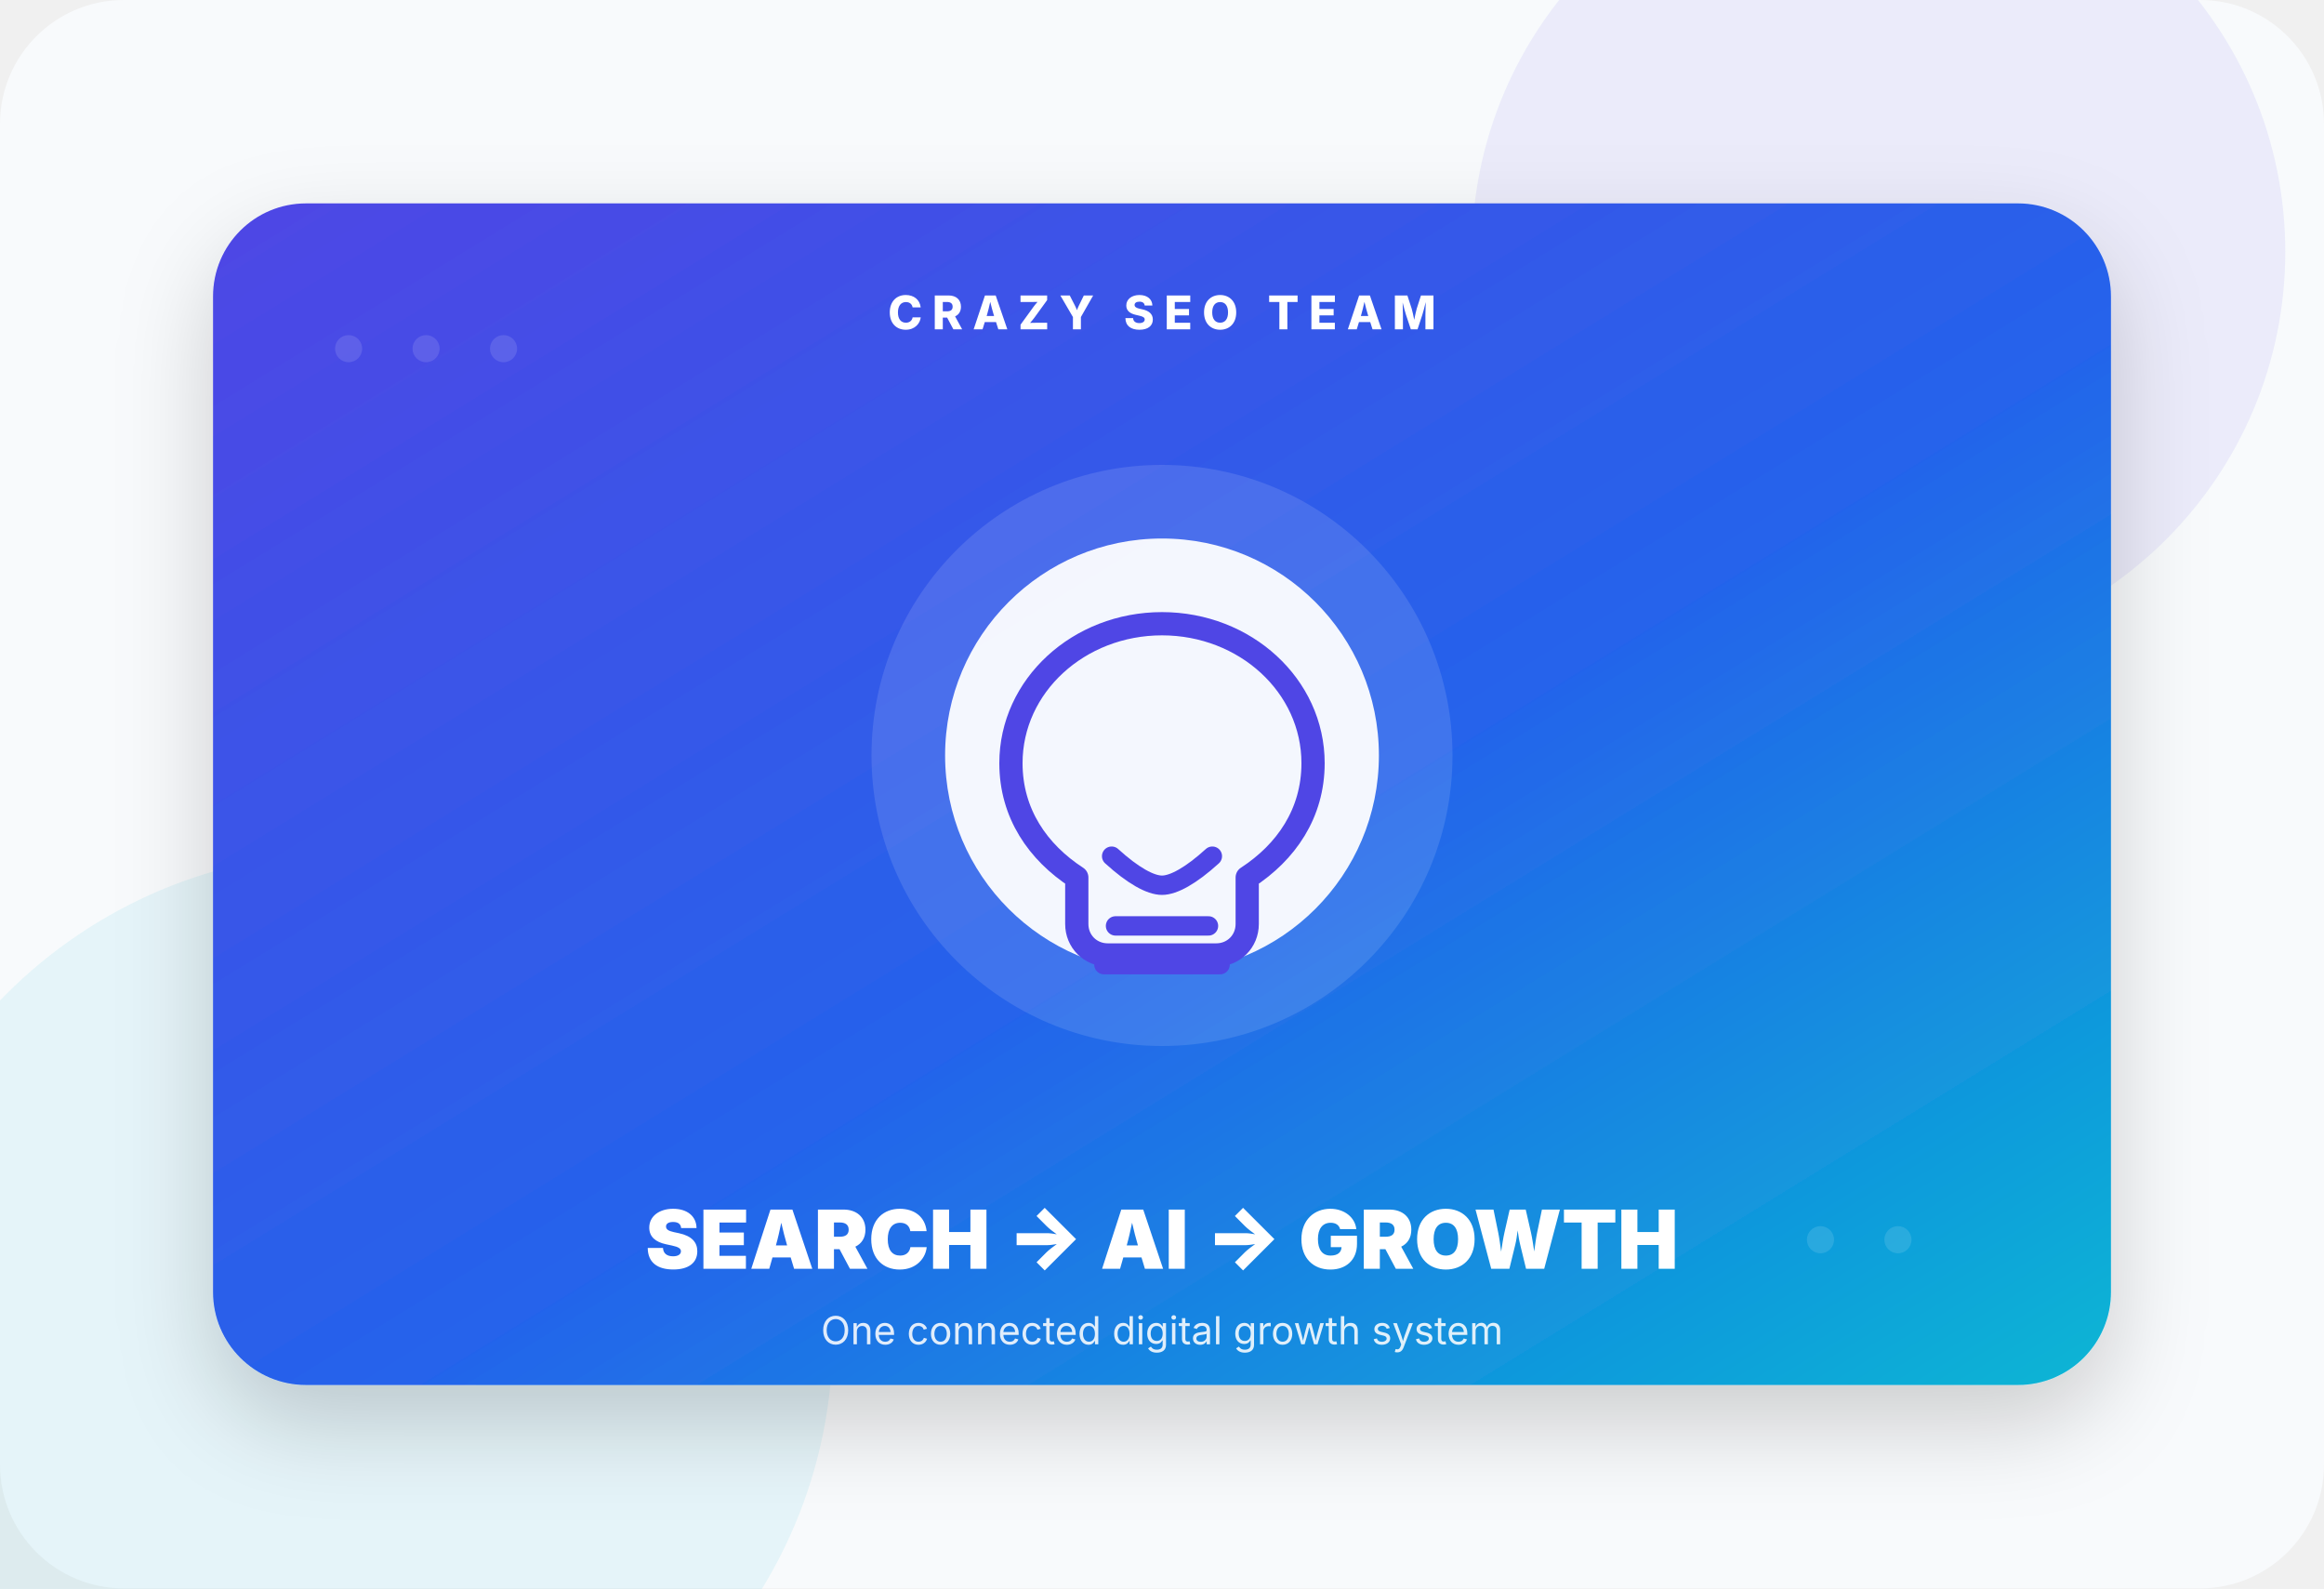
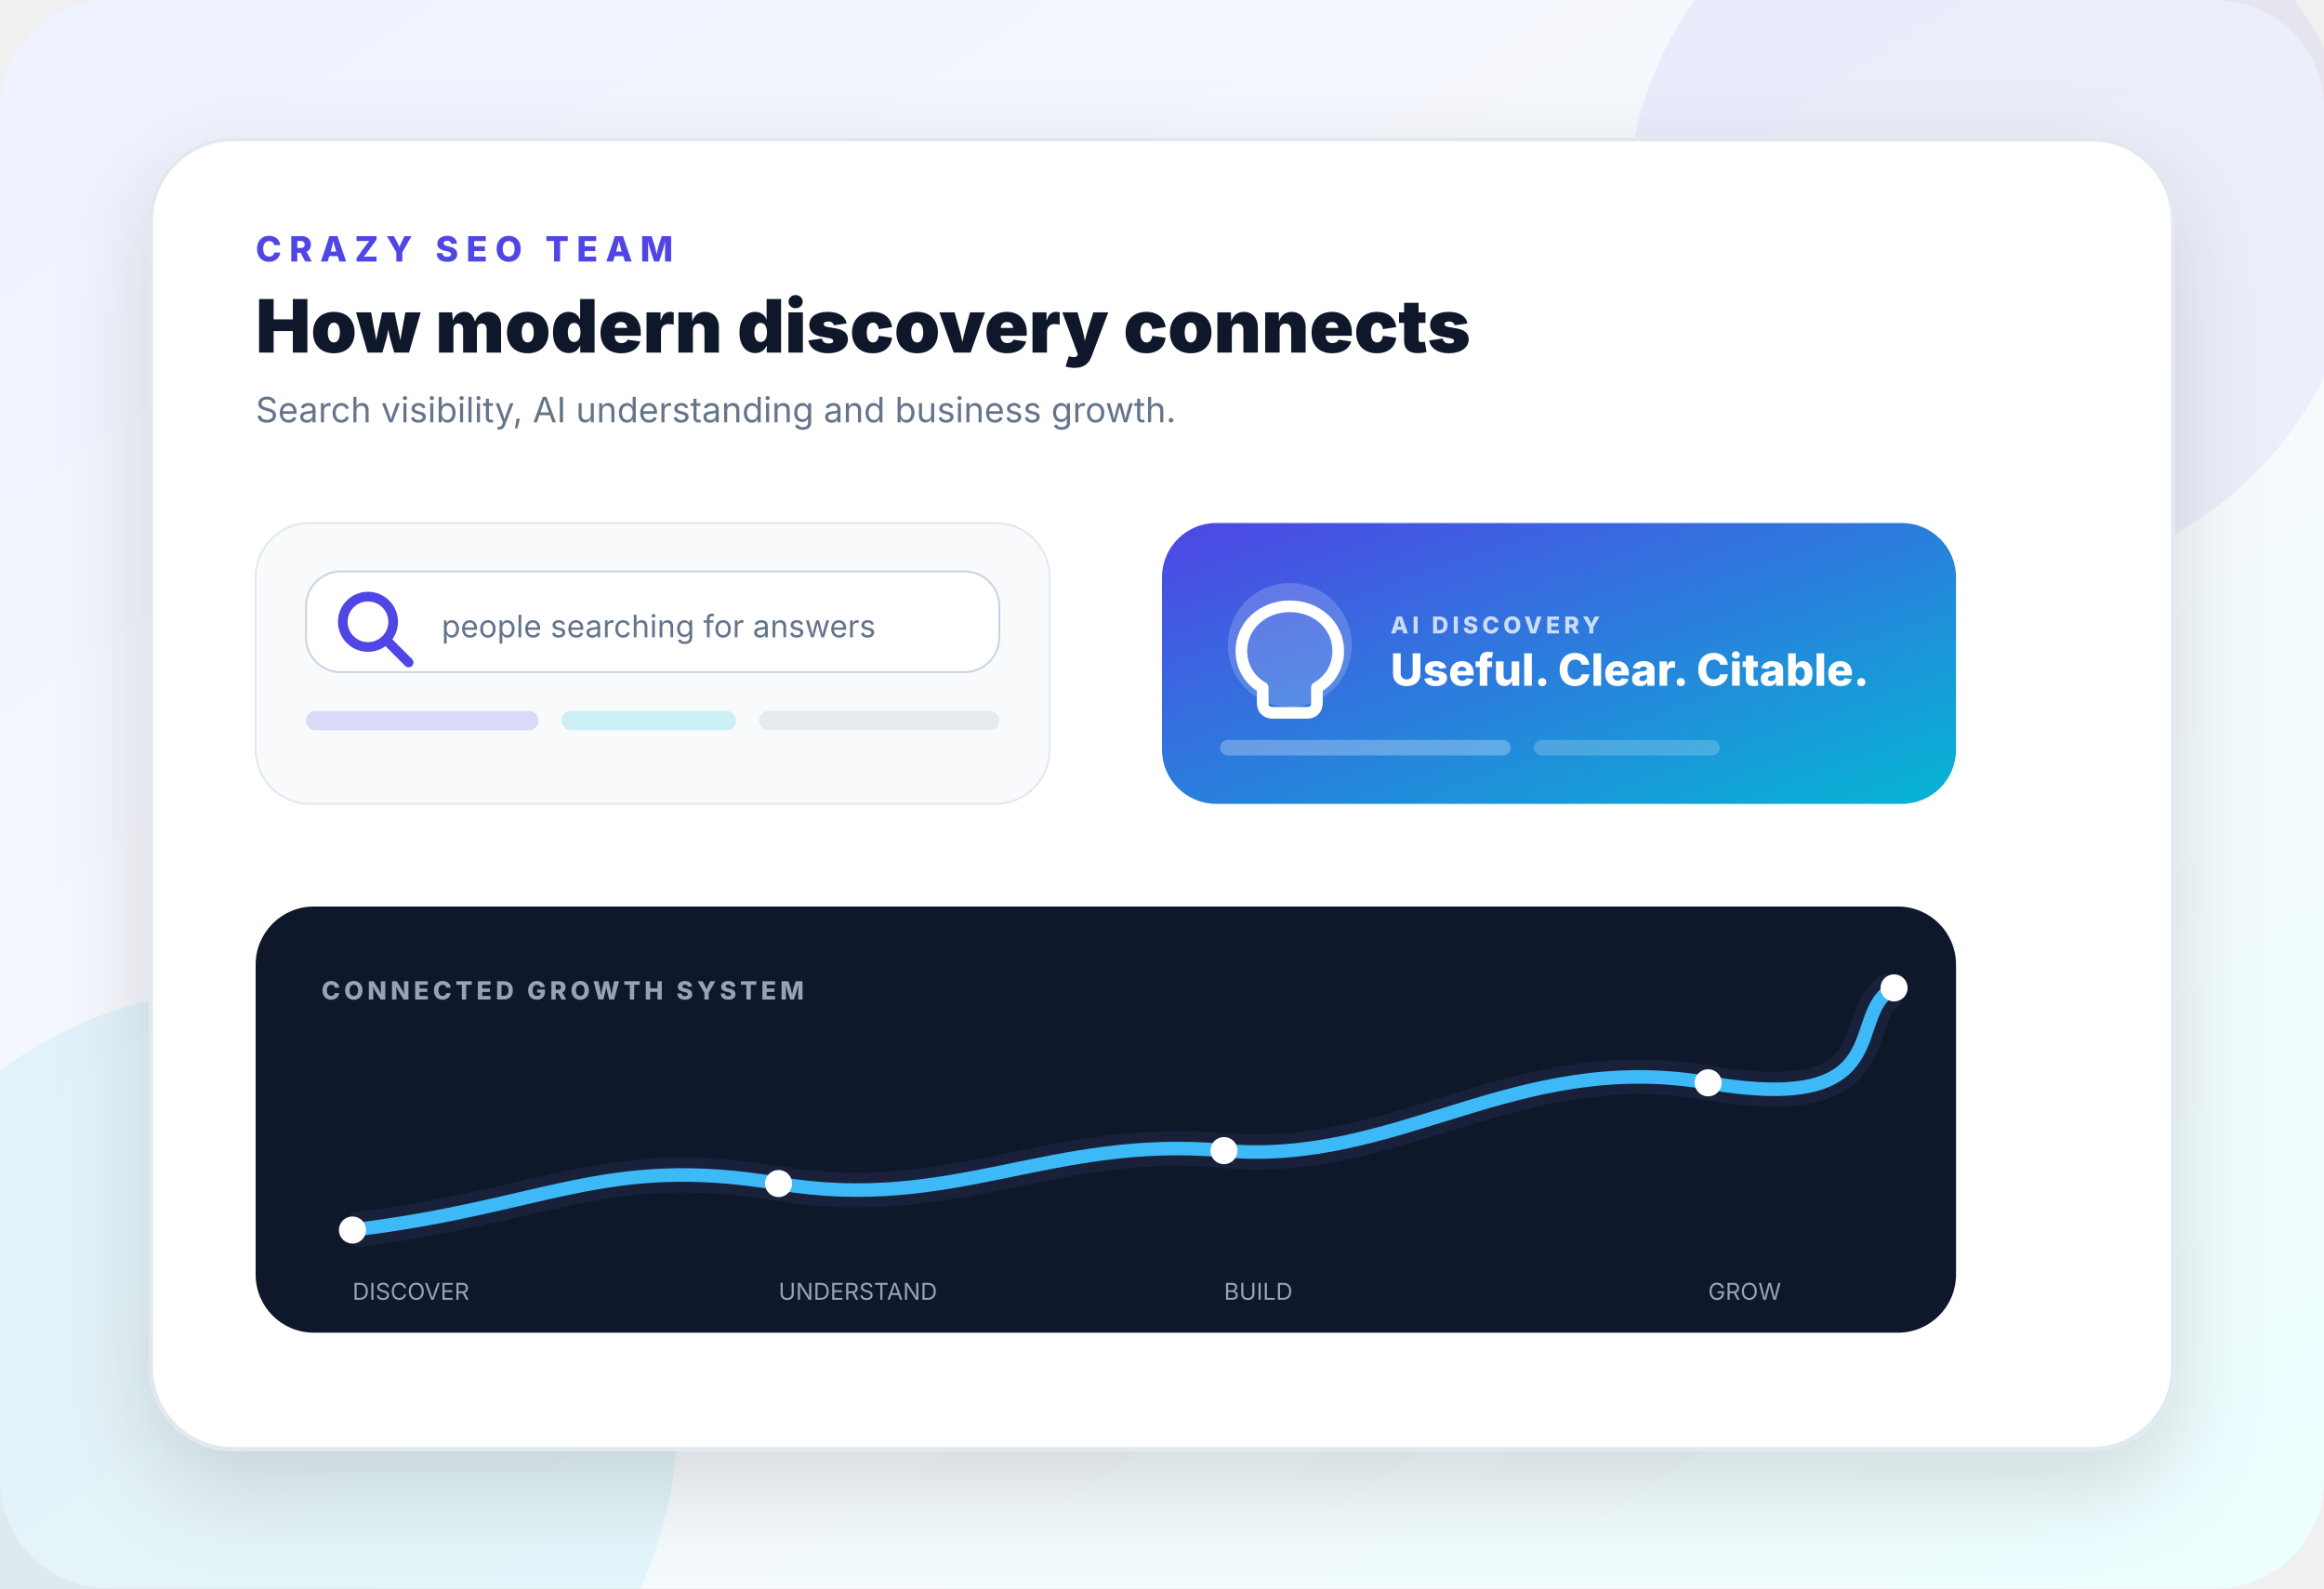
<svg xmlns="http://www.w3.org/2000/svg" viewBox="0 0 1200 820" role="img" aria-labelledby="title desc">
  <defs>
-     <linearGradient id="g" x1="0" y1="0" x2="1" y2="1">
+     <linearGradient id="bg" x1="0" y1="0" x2="1" y2="1">
+       <stop stop-color="#eef2ff" />
+       <stop offset=".52" stop-color="#f8fafc" />
+       <stop offset="1" stop-color="#ecfeff" />
+     </linearGradient>
+     <linearGradient id="accent" x1="0" y1="0" x2="1" y2="1">
      <stop stop-color="#4f46e5" />
-       <stop offset=".55" stop-color="#2563eb" />
      <stop offset="1" stop-color="#06b6d4" />
    </linearGradient>
-     <filter id="s" x="-20%" y="-20%" width="140%" height="140%">
-       <feDropShadow dx="0" dy="20" stdDeviation="24" flood-opacity=".18" />
+     <filter id="shadow">
+       <feDropShadow dx="0" dy="18" stdDeviation="24" flood-opacity=".14" />
    </filter>
  </defs>
-   <rect width="1200" height="820" rx="64" fill="#f8fafc" />
-   <circle cx="970" cy="130" r="210" fill="#4f46e5" opacity=".08" />
-   <circle cx="180" cy="690" r="250" fill="#06b6d4" opacity=".08" />
-   <rect x="110" y="105" width="980" height="610" rx="48" fill="url(#g)" filter="url(#s)" />
-   <g fill="#fff" opacity=".12">
-     <circle cx="180" cy="180" r="7" />
-     <circle cx="220" cy="180" r="7" />
-     <circle cx="260" cy="180" r="7" />
-     <circle cx="940" cy="640" r="7" />
-     <circle cx="980" cy="640" r="7" />
+   <rect width="1200" height="820" rx="56" fill="url(#bg)" />
+   <circle cx="1030" cy="110" r="190" fill="#4f46e5" opacity=".07" />
+   <circle cx="130" cy="730" r="220" fill="#06b6d4" opacity=".08" />
+   <rect x="78" y="72" width="1044" height="676" rx="42" fill="#fff" stroke="#e2e8f0" stroke-width="2" filter="url(#shadow)" />
+   <text x="132" y="135" font-family="Inter,Arial,sans-serif" font-size="18" font-weight="800" letter-spacing="4" fill="#4f46e5">CRAZY SEO TEAM</text>
+   <text x="132" y="182" font-family="Inter,Arial,sans-serif" font-size="38" font-weight="900" fill="#0f172a">How modern discovery connects</text>
+   <text x="132" y="218" font-family="Inter,Arial,sans-serif" font-size="18" fill="#64748b">Search visibility, AI understanding and business growth.</text>
+   <g transform="translate(132 270)">
+     <rect width="410" height="145" rx="28" fill="#f8fafc" stroke="#e2e8f0" />
+     <rect x="26" y="25" width="358" height="52" rx="18" fill="#fff" stroke="#cbd5e1" />
+     <circle cx="58" cy="51" r="13" fill="none" stroke="#4f46e5" stroke-width="5" />
+     <path d="M68 61l11 11" stroke="#4f46e5" stroke-width="5" stroke-linecap="round" />
+     <text x="96" y="59" font-family="Inter,Arial,sans-serif" font-size="16" fill="#64748b">people searching for answers</text>
+     <rect x="26" y="97" width="120" height="10" rx="5" fill="#4f46e5" opacity=".18" />
+     <rect x="158" y="97" width="90" height="10" rx="5" fill="#06b6d4" opacity=".18" />
+     <rect x="260" y="97" width="124" height="10" rx="5" fill="#64748b" opacity=".12" />
  </g>
-   <g transform="translate(600 390)">
-     <circle r="150" fill="#fff" opacity=".12" />
-     <circle r="112" fill="#fff" opacity=".94" />
-     <path d="M0-68c-43 0-78 32-78 72 0 26 14 46 34 59v24c0 9 7 16 16 16h56c9 0 16-7 16-16V63c20-13 34-33 34-59 0-40-35-72-78-72Z" fill="none" stroke="#4f46e5" stroke-width="12" stroke-linecap="round" stroke-linejoin="round" />
-     <path d="M-26 52c11 10 20 15 26 15s15-5 26-15M-24 88h48M-30 108h60" fill="none" stroke="#4f46e5" stroke-width="10" stroke-linecap="round" />
+   <g transform="translate(600 270)">
+     <rect width="410" height="145" rx="28" fill="url(#accent)" />
+     <circle cx="66" cy="63" r="32" fill="#fff" opacity=".18" />
+     <path d="M66 43c-14 0-25 10-25 23 0 8 4 15 11 19v8c0 3 2 5 5 5h18c3 0 5-2 5-5v-8c7-4 11-11 11-19 0-13-11-23-25-23Z" fill="none" stroke="#fff" stroke-width="6" stroke-linejoin="round" />
+     <text x="118" y="57" font-family="Inter,Arial,sans-serif" font-size="12" font-weight="800" letter-spacing="2" fill="#fff" opacity=".75">AI DISCOVERY</text>
+     <text x="118" y="84" font-family="Inter,Arial,sans-serif" font-size="23" font-weight="800" fill="#fff">Useful. Clear. Citable.</text>
+     <rect x="30" y="112" width="150" height="8" rx="4" fill="#fff" opacity=".28" />
+     <rect x="192" y="112" width="96" height="8" rx="4" fill="#fff" opacity=".2" />
  </g>
-   <g fill="#fff" font-family="Inter,Arial,sans-serif" text-anchor="middle">
-     <text x="600" y="170" font-size="24" font-weight="800" letter-spacing="5">CRAZY SEO TEAM</text>
-     <text x="600" y="655" font-size="42" font-weight="900">SEARCH → AI → GROWTH</text>
-     <text x="600" y="694" font-size="20" opacity=".86">One connected digital growth system</text>
+   <g transform="translate(132 468)">
+     <rect width="878" height="220" rx="30" fill="#0f172a" />
+     <text x="34" y="48" font-family="Inter,Arial,sans-serif" font-size="13" font-weight="800" letter-spacing="2" fill="#94a3b8">CONNECTED GROWTH SYSTEM</text>
+     <path d="M50 167 C150 155 180 128 270 143 S410 118 500 126 S650 74 750 91 S820 55 846 42" fill="none" stroke="#38bdf8" stroke-width="7" stroke-linecap="round" />
+     <path d="M50 167 C150 155 180 128 270 143 S410 118 500 126 S650 74 750 91 S820 55 846 42" fill="none" stroke="#818cf8" stroke-width="18" opacity=".08" />
+     <g fill="#fff">
+       <circle cx="50" cy="167" r="7" />
+       <circle cx="270" cy="143" r="7" />
+       <circle cx="500" cy="126" r="7" />
+       <circle cx="750" cy="91" r="7" />
+       <circle cx="846" cy="42" r="7" />
+     </g>
+     <text x="50" y="203" font-family="Inter,Arial,sans-serif" font-size="12" fill="#94a3b8">DISCOVER</text>
+     <text x="270" y="203" font-family="Inter,Arial,sans-serif" font-size="12" fill="#94a3b8">UNDERSTAND</text>
+     <text x="500" y="203" font-family="Inter,Arial,sans-serif" font-size="12" fill="#94a3b8">BUILD</text>
+     <text x="750" y="203" font-family="Inter,Arial,sans-serif" font-size="12" fill="#94a3b8">GROW</text>
  </g>
</svg>
